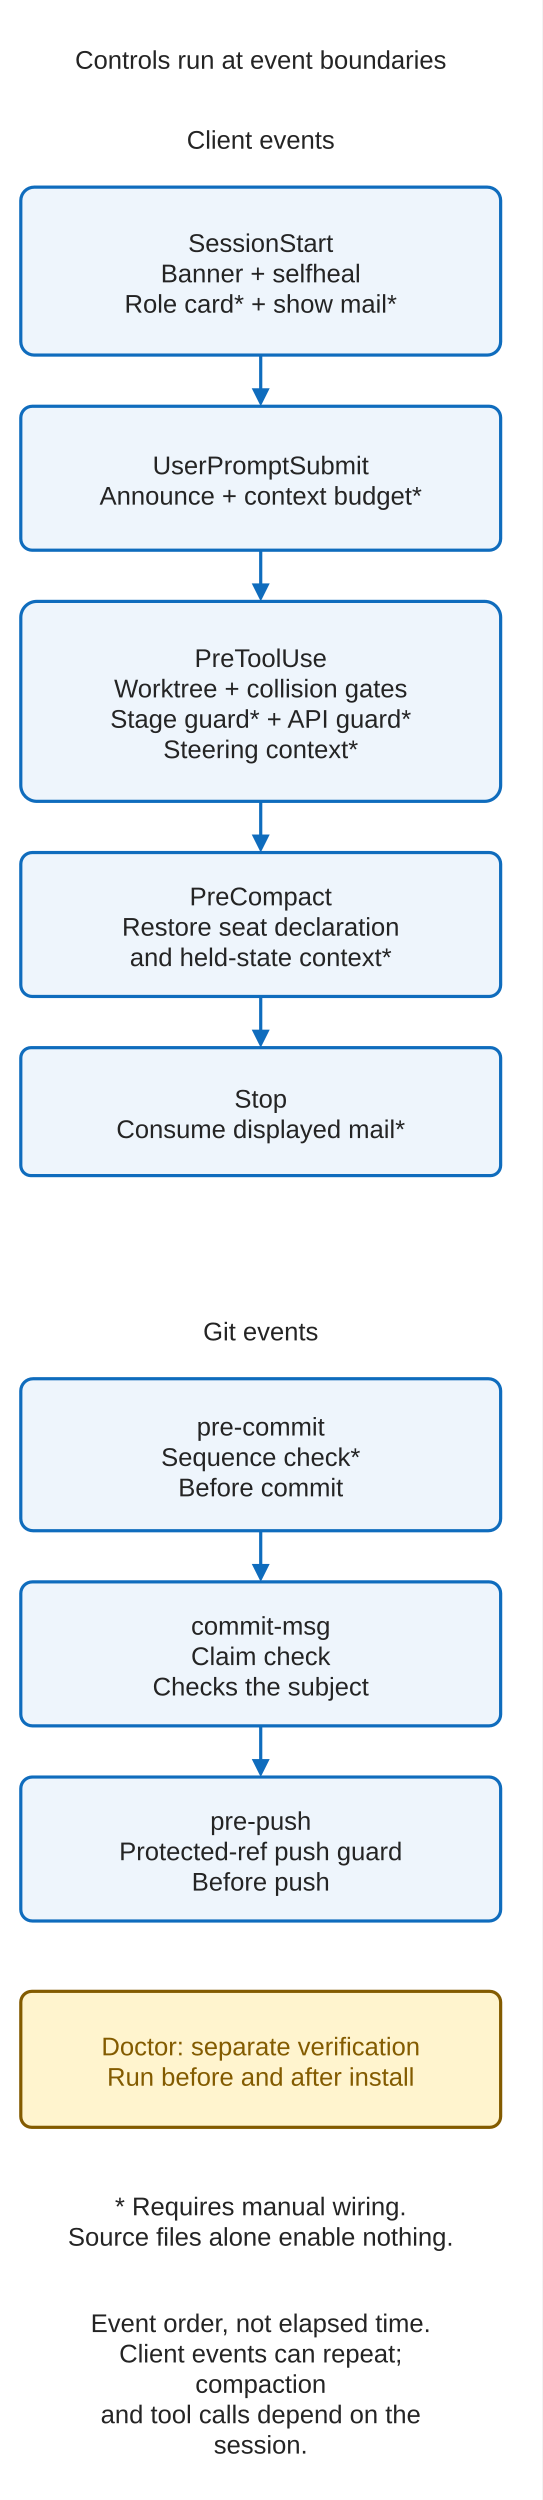
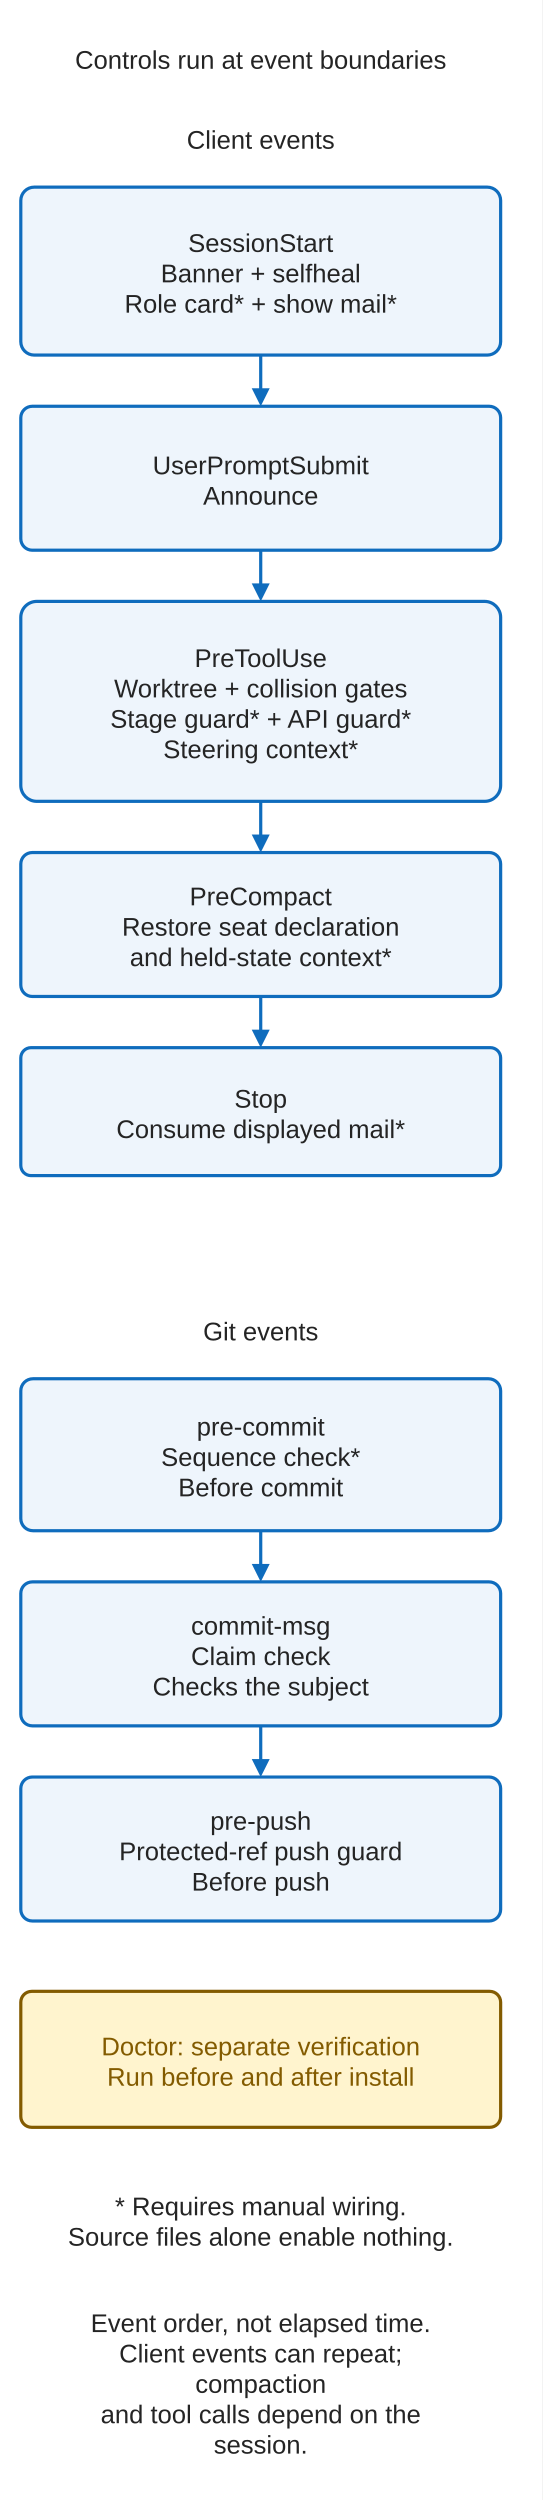
- <svg xmlns="http://www.w3.org/2000/svg" style="background: #ffffff; background-color: #ffffff; color-scheme: light;" version="1.1" width="339px" height="1563px" viewBox="0 0 339 1563" content="&lt;mxfile host=&quot;Electron&quot;&gt;&#10;  &lt;diagram name=&quot;Mobile&quot; id=&quot;mobile&quot;&gt;&#10;    &lt;mxGraphModel dx=&quot;-174&quot; dy=&quot;-392&quot; grid=&quot;0&quot; gridSize=&quot;10&quot; guides=&quot;1&quot; tooltips=&quot;1&quot; connect=&quot;1&quot; arrows=&quot;1&quot; fold=&quot;0&quot; page=&quot;0&quot; pageScale=&quot;1&quot; pageWidth=&quot;850&quot; pageHeight=&quot;1100&quot; background=&quot;#ffffff&quot; math=&quot;0&quot; shadow=&quot;0&quot; adaptiveColors=&quot;none&quot;&gt;&#10;      &lt;root&gt;&#10;        &lt;mxCell id=&quot;0&quot; /&gt;&#10;        &lt;mxCell id=&quot;1&quot; parent=&quot;0&quot; /&gt;&#10;        &lt;mxCell id=&quot;2&quot; parent=&quot;1&quot; style=&quot;whiteSpace=nowrap;html=0;fontFamily=Arial;fontSize=16;fontColor=#242424;fillColor=#eef5fc;strokeColor=#0f6cbd;strokeWidth=2;spacing=8;shape=label;fillColor=#ffffff;strokeColor=none;&quot; value=&quot;Controls run at event boundaries&quot; vertex=&quot;1&quot;&gt;&#10;          &lt;mxGeometry height=&quot;48&quot; width=&quot;300&quot; as=&quot;geometry&quot; /&gt;&#10;        &lt;/mxCell&gt;&#10;        &lt;mxCell id=&quot;3&quot; parent=&quot;1&quot; style=&quot;whiteSpace=nowrap;html=0;fontFamily=Arial;fontSize=16;fontColor=#242424;fillColor=#eef5fc;strokeColor=#0f6cbd;strokeWidth=2;spacing=8;shape=label;fillColor=#ffffff;strokeColor=none;&quot; value=&quot;Client events&quot; vertex=&quot;1&quot;&gt;&#10;          &lt;mxGeometry height=&quot;38&quot; width=&quot;300&quot; y=&quot;55&quot; as=&quot;geometry&quot; /&gt;&#10;        &lt;/mxCell&gt;&#10;        &lt;mxCell id=&quot;4&quot; parent=&quot;1&quot; style=&quot;whiteSpace=nowrap;html=0;fontFamily=Arial;fontSize=16;fontColor=#242424;fillColor=#eef5fc;strokeColor=#0f6cbd;strokeWidth=2;spacing=8;rounded=1;arcSize=8;&quot; value=&quot;SessionStart&amp;#xa;Banner + selfheal&amp;#xa;Role card* + show mail*&quot; vertex=&quot;1&quot;&gt;&#10;          &lt;mxGeometry height=&quot;105&quot; width=&quot;300&quot; y=&quot;105&quot; as=&quot;geometry&quot; /&gt;&#10;        &lt;/mxCell&gt;&#10;        &lt;mxCell id=&quot;5&quot; parent=&quot;1&quot; style=&quot;whiteSpace=nowrap;html=0;fontFamily=Arial;fontSize=16;fontColor=#242424;fillColor=#eef5fc;strokeColor=#0f6cbd;strokeWidth=2;spacing=8;rounded=1;arcSize=8;&quot; value=&quot;UserPromptSubmit&amp;#xa;Announce + context budget*&quot; vertex=&quot;1&quot;&gt;&#10;          &lt;mxGeometry height=&quot;90&quot; width=&quot;300&quot; y=&quot;242&quot; as=&quot;geometry&quot; /&gt;&#10;        &lt;/mxCell&gt;&#10;        &lt;mxCell id=&quot;6&quot; edge=&quot;1&quot; parent=&quot;1&quot; source=&quot;4&quot; style=&quot;edgeStyle=orthogonalEdgeStyle;rounded=0;html=0;fontFamily=Arial;fontSize=16;fontColor=#242424;labelBackgroundColor=#ffffff;strokeColor=#0f6cbd;strokeWidth=2;endArrow=block;&quot; target=&quot;5&quot; value=&quot;&quot;&gt;&#10;          &lt;mxGeometry relative=&quot;1&quot; as=&quot;geometry&quot; /&gt;&#10;        &lt;/mxCell&gt;&#10;        &lt;mxCell id=&quot;7&quot; parent=&quot;1&quot; style=&quot;whiteSpace=nowrap;html=0;fontFamily=Arial;fontSize=16;fontColor=#242424;fillColor=#eef5fc;strokeColor=#0f6cbd;strokeWidth=2;spacing=8;rounded=1;arcSize=8;&quot; value=&quot;PreToolUse&amp;#xa;Worktree + collision gates&amp;#xa;Stage guard* + API guard*&amp;#xa;Steering context*&quot; vertex=&quot;1&quot;&gt;&#10;          &lt;mxGeometry height=&quot;125&quot; width=&quot;300&quot; y=&quot;364&quot; as=&quot;geometry&quot; /&gt;&#10;        &lt;/mxCell&gt;&#10;        &lt;mxCell id=&quot;8&quot; edge=&quot;1&quot; parent=&quot;1&quot; source=&quot;5&quot; style=&quot;edgeStyle=orthogonalEdgeStyle;rounded=0;html=0;fontFamily=Arial;fontSize=16;fontColor=#242424;labelBackgroundColor=#ffffff;strokeColor=#0f6cbd;strokeWidth=2;endArrow=block;&quot; target=&quot;7&quot; value=&quot;&quot;&gt;&#10;          &lt;mxGeometry relative=&quot;1&quot; as=&quot;geometry&quot; /&gt;&#10;        &lt;/mxCell&gt;&#10;        &lt;mxCell id=&quot;9&quot; parent=&quot;1&quot; style=&quot;whiteSpace=nowrap;html=0;fontFamily=Arial;fontSize=16;fontColor=#242424;fillColor=#eef5fc;strokeColor=#0f6cbd;strokeWidth=2;spacing=8;rounded=1;arcSize=8;&quot; value=&quot;PreCompact&amp;#xa;Restore seat declaration&amp;#xa;and held-state context*&quot; vertex=&quot;1&quot;&gt;&#10;          &lt;mxGeometry height=&quot;90&quot; width=&quot;300&quot; y=&quot;521&quot; as=&quot;geometry&quot; /&gt;&#10;        &lt;/mxCell&gt;&#10;        &lt;mxCell id=&quot;10&quot; edge=&quot;1&quot; parent=&quot;1&quot; source=&quot;7&quot; style=&quot;edgeStyle=orthogonalEdgeStyle;rounded=0;html=0;fontFamily=Arial;fontSize=16;fontColor=#242424;labelBackgroundColor=#ffffff;strokeColor=#0f6cbd;strokeWidth=2;endArrow=block;&quot; target=&quot;9&quot; value=&quot;&quot;&gt;&#10;          &lt;mxGeometry relative=&quot;1&quot; as=&quot;geometry&quot; /&gt;&#10;        &lt;/mxCell&gt;&#10;        &lt;mxCell id=&quot;11&quot; parent=&quot;1&quot; style=&quot;whiteSpace=nowrap;html=0;fontFamily=Arial;fontSize=16;fontColor=#242424;fillColor=#eef5fc;strokeColor=#0f6cbd;strokeWidth=2;spacing=8;rounded=1;arcSize=8;&quot; value=&quot;Stop&amp;#xa;Consume displayed mail*&quot; vertex=&quot;1&quot;&gt;&#10;          &lt;mxGeometry height=&quot;80&quot; width=&quot;300&quot; y=&quot;643&quot; as=&quot;geometry&quot; /&gt;&#10;        &lt;/mxCell&gt;&#10;        &lt;mxCell id=&quot;12&quot; edge=&quot;1&quot; parent=&quot;1&quot; source=&quot;9&quot; style=&quot;edgeStyle=orthogonalEdgeStyle;rounded=0;html=0;fontFamily=Arial;fontSize=16;fontColor=#242424;labelBackgroundColor=#ffffff;strokeColor=#0f6cbd;strokeWidth=2;endArrow=block;&quot; target=&quot;11&quot; value=&quot;&quot;&gt;&#10;          &lt;mxGeometry relative=&quot;1&quot; as=&quot;geometry&quot; /&gt;&#10;        &lt;/mxCell&gt;&#10;        &lt;mxCell id=&quot;13&quot; parent=&quot;1&quot; style=&quot;whiteSpace=nowrap;html=0;fontFamily=Arial;fontSize=16;fontColor=#242424;fillColor=#eef5fc;strokeColor=#0f6cbd;strokeWidth=2;spacing=8;shape=label;fillColor=#ffffff;strokeColor=none;&quot; value=&quot;Git events&quot; vertex=&quot;1&quot;&gt;&#10;          &lt;mxGeometry height=&quot;38&quot; width=&quot;300&quot; y=&quot;800&quot; as=&quot;geometry&quot; /&gt;&#10;        &lt;/mxCell&gt;&#10;        &lt;mxCell id=&quot;14&quot; parent=&quot;1&quot; style=&quot;whiteSpace=nowrap;html=0;fontFamily=Arial;fontSize=16;fontColor=#242424;fillColor=#eef5fc;strokeColor=#0f6cbd;strokeWidth=2;spacing=8;rounded=1;arcSize=8;&quot; value=&quot;pre-commit&amp;#xa;Sequence check*&amp;#xa;Before commit&quot; vertex=&quot;1&quot;&gt;&#10;          &lt;mxGeometry height=&quot;95&quot; width=&quot;300&quot; y=&quot;850&quot; as=&quot;geometry&quot; /&gt;&#10;        &lt;/mxCell&gt;&#10;        &lt;mxCell id=&quot;15&quot; parent=&quot;1&quot; style=&quot;whiteSpace=nowrap;html=0;fontFamily=Arial;fontSize=16;fontColor=#242424;fillColor=#eef5fc;strokeColor=#0f6cbd;strokeWidth=2;spacing=8;rounded=1;arcSize=8;&quot; value=&quot;commit-msg&amp;#xa;Claim check&amp;#xa;Checks the subject&quot; vertex=&quot;1&quot;&gt;&#10;          &lt;mxGeometry height=&quot;90&quot; width=&quot;300&quot; y=&quot;977&quot; as=&quot;geometry&quot; /&gt;&#10;        &lt;/mxCell&gt;&#10;        &lt;mxCell id=&quot;16&quot; edge=&quot;1&quot; parent=&quot;1&quot; source=&quot;14&quot; style=&quot;edgeStyle=orthogonalEdgeStyle;rounded=0;html=0;fontFamily=Arial;fontSize=16;fontColor=#242424;labelBackgroundColor=#ffffff;strokeColor=#0f6cbd;strokeWidth=2;endArrow=block;&quot; target=&quot;15&quot; value=&quot;&quot;&gt;&#10;          &lt;mxGeometry relative=&quot;1&quot; as=&quot;geometry&quot; /&gt;&#10;        &lt;/mxCell&gt;&#10;        &lt;mxCell id=&quot;17&quot; parent=&quot;1&quot; style=&quot;whiteSpace=nowrap;html=0;fontFamily=Arial;fontSize=16;fontColor=#242424;fillColor=#eef5fc;strokeColor=#0f6cbd;strokeWidth=2;spacing=8;rounded=1;arcSize=8;&quot; value=&quot;pre-push&amp;#xa;Protected-ref push guard&amp;#xa;Before push&quot; vertex=&quot;1&quot;&gt;&#10;          &lt;mxGeometry height=&quot;90&quot; width=&quot;300&quot; y=&quot;1099&quot; as=&quot;geometry&quot; /&gt;&#10;        &lt;/mxCell&gt;&#10;        &lt;mxCell id=&quot;18&quot; edge=&quot;1&quot; parent=&quot;1&quot; source=&quot;15&quot; style=&quot;edgeStyle=orthogonalEdgeStyle;rounded=0;html=0;fontFamily=Arial;fontSize=16;fontColor=#242424;labelBackgroundColor=#ffffff;strokeColor=#0f6cbd;strokeWidth=2;endArrow=block;&quot; target=&quot;17&quot; value=&quot;&quot;&gt;&#10;          &lt;mxGeometry relative=&quot;1&quot; as=&quot;geometry&quot; /&gt;&#10;        &lt;/mxCell&gt;&#10;        &lt;mxCell id=&quot;19&quot; parent=&quot;1&quot; style=&quot;whiteSpace=nowrap;html=0;fontFamily=Arial;fontSize=16;fontColor=#835b00;fillColor=#fff4ce;strokeColor=#835b00;strokeWidth=2;spacing=8;rounded=1;arcSize=8;&quot; value=&quot;Doctor: separate verification&amp;#xa;Run before and after install&quot; vertex=&quot;1&quot;&gt;&#10;          &lt;mxGeometry height=&quot;85&quot; width=&quot;300&quot; y=&quot;1233&quot; as=&quot;geometry&quot; /&gt;&#10;        &lt;/mxCell&gt;&#10;        &lt;mxCell id=&quot;20&quot; parent=&quot;1&quot; style=&quot;whiteSpace=nowrap;html=0;fontFamily=Arial;fontSize=16;fontColor=#242424;fillColor=#eef5fc;strokeColor=#0f6cbd;strokeWidth=2;spacing=8;shape=label;fillColor=#ffffff;strokeColor=none;&quot; value=&quot;* Requires manual wiring.&amp;#xa;Source files alone enable nothing.&quot; vertex=&quot;1&quot;&gt;&#10;          &lt;mxGeometry height=&quot;75&quot; width=&quot;300&quot; y=&quot;1338&quot; as=&quot;geometry&quot; /&gt;&#10;        &lt;/mxCell&gt;&#10;        &lt;mxCell id=&quot;21&quot; parent=&quot;1&quot; style=&quot;whiteSpace=nowrap;html=0;fontFamily=Arial;fontSize=16;fontColor=#242424;fillColor=#eef5fc;strokeColor=#0f6cbd;strokeWidth=2;spacing=8;shape=label;fillColor=#ffffff;strokeColor=none;&quot; value=&quot;Event order, not elapsed time.&amp;#xa;Client events can repeat;&amp;#xa;compaction&amp;#xa;and tool calls depend on the&amp;#xa;session.&quot; vertex=&quot;1&quot;&gt;&#10;          &lt;mxGeometry height=&quot;88&quot; width=&quot;300&quot; y=&quot;1433&quot; as=&quot;geometry&quot; /&gt;&#10;        &lt;/mxCell&gt;&#10;      &lt;/root&gt;&#10;    &lt;/mxGraphModel&gt;&#10;  &lt;/diagram&gt;&#10;&lt;/mxfile&gt;&#10;">
+ <svg xmlns="http://www.w3.org/2000/svg" style="background: #ffffff; background-color: #ffffff; color-scheme: light;" version="1.1" width="339px" height="1563px" viewBox="0 0 339 1563" content="&lt;mxfile host=&quot;Electron&quot;&gt;&#10;  &lt;diagram name=&quot;Mobile&quot; id=&quot;mobile&quot;&gt;&#10;    &lt;mxGraphModel dx=&quot;-174&quot; dy=&quot;-392&quot; grid=&quot;0&quot; gridSize=&quot;10&quot; guides=&quot;1&quot; tooltips=&quot;1&quot; connect=&quot;1&quot; arrows=&quot;1&quot; fold=&quot;0&quot; page=&quot;0&quot; pageScale=&quot;1&quot; pageWidth=&quot;850&quot; pageHeight=&quot;1100&quot; background=&quot;#ffffff&quot; math=&quot;0&quot; shadow=&quot;0&quot; adaptiveColors=&quot;none&quot;&gt;&#10;      &lt;root&gt;&#10;        &lt;mxCell id=&quot;0&quot; /&gt;&#10;        &lt;mxCell id=&quot;1&quot; parent=&quot;0&quot; /&gt;&#10;        &lt;mxCell id=&quot;2&quot; parent=&quot;1&quot; style=&quot;whiteSpace=nowrap;html=0;fontFamily=Arial;fontSize=16;fontColor=#242424;fillColor=#eef5fc;strokeColor=#0f6cbd;strokeWidth=2;spacing=8;shape=label;fillColor=#ffffff;strokeColor=none;&quot; value=&quot;Controls run at event boundaries&quot; vertex=&quot;1&quot;&gt;&#10;          &lt;mxGeometry height=&quot;48&quot; width=&quot;300&quot; as=&quot;geometry&quot; /&gt;&#10;        &lt;/mxCell&gt;&#10;        &lt;mxCell id=&quot;3&quot; parent=&quot;1&quot; style=&quot;whiteSpace=nowrap;html=0;fontFamily=Arial;fontSize=16;fontColor=#242424;fillColor=#eef5fc;strokeColor=#0f6cbd;strokeWidth=2;spacing=8;shape=label;fillColor=#ffffff;strokeColor=none;&quot; value=&quot;Client events&quot; vertex=&quot;1&quot;&gt;&#10;          &lt;mxGeometry height=&quot;38&quot; width=&quot;300&quot; y=&quot;55&quot; as=&quot;geometry&quot; /&gt;&#10;        &lt;/mxCell&gt;&#10;        &lt;mxCell id=&quot;4&quot; parent=&quot;1&quot; style=&quot;whiteSpace=nowrap;html=0;fontFamily=Arial;fontSize=16;fontColor=#242424;fillColor=#eef5fc;strokeColor=#0f6cbd;strokeWidth=2;spacing=8;rounded=1;arcSize=8;&quot; value=&quot;SessionStart&amp;#xa;Banner + selfheal&amp;#xa;Role card* + show mail*&quot; vertex=&quot;1&quot;&gt;&#10;          &lt;mxGeometry height=&quot;105&quot; width=&quot;300&quot; y=&quot;105&quot; as=&quot;geometry&quot; /&gt;&#10;        &lt;/mxCell&gt;&#10;        &lt;mxCell id=&quot;5&quot; parent=&quot;1&quot; style=&quot;whiteSpace=nowrap;html=0;fontFamily=Arial;fontSize=16;fontColor=#242424;fillColor=#eef5fc;strokeColor=#0f6cbd;strokeWidth=2;spacing=8;rounded=1;arcSize=8;&quot; value=&quot;UserPromptSubmit&amp;#xa;Announce&quot; vertex=&quot;1&quot;&gt;&#10;          &lt;mxGeometry height=&quot;90&quot; width=&quot;300&quot; y=&quot;242&quot; as=&quot;geometry&quot; /&gt;&#10;        &lt;/mxCell&gt;&#10;        &lt;mxCell id=&quot;6&quot; edge=&quot;1&quot; parent=&quot;1&quot; source=&quot;4&quot; style=&quot;edgeStyle=orthogonalEdgeStyle;rounded=0;html=0;fontFamily=Arial;fontSize=16;fontColor=#242424;labelBackgroundColor=#ffffff;strokeColor=#0f6cbd;strokeWidth=2;endArrow=block;&quot; target=&quot;5&quot; value=&quot;&quot;&gt;&#10;          &lt;mxGeometry relative=&quot;1&quot; as=&quot;geometry&quot; /&gt;&#10;        &lt;/mxCell&gt;&#10;        &lt;mxCell id=&quot;7&quot; parent=&quot;1&quot; style=&quot;whiteSpace=nowrap;html=0;fontFamily=Arial;fontSize=16;fontColor=#242424;fillColor=#eef5fc;strokeColor=#0f6cbd;strokeWidth=2;spacing=8;rounded=1;arcSize=8;&quot; value=&quot;PreToolUse&amp;#xa;Worktree + collision gates&amp;#xa;Stage guard* + API guard*&amp;#xa;Steering context*&quot; vertex=&quot;1&quot;&gt;&#10;          &lt;mxGeometry height=&quot;125&quot; width=&quot;300&quot; y=&quot;364&quot; as=&quot;geometry&quot; /&gt;&#10;        &lt;/mxCell&gt;&#10;        &lt;mxCell id=&quot;8&quot; edge=&quot;1&quot; parent=&quot;1&quot; source=&quot;5&quot; style=&quot;edgeStyle=orthogonalEdgeStyle;rounded=0;html=0;fontFamily=Arial;fontSize=16;fontColor=#242424;labelBackgroundColor=#ffffff;strokeColor=#0f6cbd;strokeWidth=2;endArrow=block;&quot; target=&quot;7&quot; value=&quot;&quot;&gt;&#10;          &lt;mxGeometry relative=&quot;1&quot; as=&quot;geometry&quot; /&gt;&#10;        &lt;/mxCell&gt;&#10;        &lt;mxCell id=&quot;9&quot; parent=&quot;1&quot; style=&quot;whiteSpace=nowrap;html=0;fontFamily=Arial;fontSize=16;fontColor=#242424;fillColor=#eef5fc;strokeColor=#0f6cbd;strokeWidth=2;spacing=8;rounded=1;arcSize=8;&quot; value=&quot;PreCompact&amp;#xa;Restore seat declaration&amp;#xa;and held-state context*&quot; vertex=&quot;1&quot;&gt;&#10;          &lt;mxGeometry height=&quot;90&quot; width=&quot;300&quot; y=&quot;521&quot; as=&quot;geometry&quot; /&gt;&#10;        &lt;/mxCell&gt;&#10;        &lt;mxCell id=&quot;10&quot; edge=&quot;1&quot; parent=&quot;1&quot; source=&quot;7&quot; style=&quot;edgeStyle=orthogonalEdgeStyle;rounded=0;html=0;fontFamily=Arial;fontSize=16;fontColor=#242424;labelBackgroundColor=#ffffff;strokeColor=#0f6cbd;strokeWidth=2;endArrow=block;&quot; target=&quot;9&quot; value=&quot;&quot;&gt;&#10;          &lt;mxGeometry relative=&quot;1&quot; as=&quot;geometry&quot; /&gt;&#10;        &lt;/mxCell&gt;&#10;        &lt;mxCell id=&quot;11&quot; parent=&quot;1&quot; style=&quot;whiteSpace=nowrap;html=0;fontFamily=Arial;fontSize=16;fontColor=#242424;fillColor=#eef5fc;strokeColor=#0f6cbd;strokeWidth=2;spacing=8;rounded=1;arcSize=8;&quot; value=&quot;Stop&amp;#xa;Consume displayed mail*&quot; vertex=&quot;1&quot;&gt;&#10;          &lt;mxGeometry height=&quot;80&quot; width=&quot;300&quot; y=&quot;643&quot; as=&quot;geometry&quot; /&gt;&#10;        &lt;/mxCell&gt;&#10;        &lt;mxCell id=&quot;12&quot; edge=&quot;1&quot; parent=&quot;1&quot; source=&quot;9&quot; style=&quot;edgeStyle=orthogonalEdgeStyle;rounded=0;html=0;fontFamily=Arial;fontSize=16;fontColor=#242424;labelBackgroundColor=#ffffff;strokeColor=#0f6cbd;strokeWidth=2;endArrow=block;&quot; target=&quot;11&quot; value=&quot;&quot;&gt;&#10;          &lt;mxGeometry relative=&quot;1&quot; as=&quot;geometry&quot; /&gt;&#10;        &lt;/mxCell&gt;&#10;        &lt;mxCell id=&quot;13&quot; parent=&quot;1&quot; style=&quot;whiteSpace=nowrap;html=0;fontFamily=Arial;fontSize=16;fontColor=#242424;fillColor=#eef5fc;strokeColor=#0f6cbd;strokeWidth=2;spacing=8;shape=label;fillColor=#ffffff;strokeColor=none;&quot; value=&quot;Git events&quot; vertex=&quot;1&quot;&gt;&#10;          &lt;mxGeometry height=&quot;38&quot; width=&quot;300&quot; y=&quot;800&quot; as=&quot;geometry&quot; /&gt;&#10;        &lt;/mxCell&gt;&#10;        &lt;mxCell id=&quot;14&quot; parent=&quot;1&quot; style=&quot;whiteSpace=nowrap;html=0;fontFamily=Arial;fontSize=16;fontColor=#242424;fillColor=#eef5fc;strokeColor=#0f6cbd;strokeWidth=2;spacing=8;rounded=1;arcSize=8;&quot; value=&quot;pre-commit&amp;#xa;Sequence check*&amp;#xa;Before commit&quot; vertex=&quot;1&quot;&gt;&#10;          &lt;mxGeometry height=&quot;95&quot; width=&quot;300&quot; y=&quot;850&quot; as=&quot;geometry&quot; /&gt;&#10;        &lt;/mxCell&gt;&#10;        &lt;mxCell id=&quot;15&quot; parent=&quot;1&quot; style=&quot;whiteSpace=nowrap;html=0;fontFamily=Arial;fontSize=16;fontColor=#242424;fillColor=#eef5fc;strokeColor=#0f6cbd;strokeWidth=2;spacing=8;rounded=1;arcSize=8;&quot; value=&quot;commit-msg&amp;#xa;Claim check&amp;#xa;Checks the subject&quot; vertex=&quot;1&quot;&gt;&#10;          &lt;mxGeometry height=&quot;90&quot; width=&quot;300&quot; y=&quot;977&quot; as=&quot;geometry&quot; /&gt;&#10;        &lt;/mxCell&gt;&#10;        &lt;mxCell id=&quot;16&quot; edge=&quot;1&quot; parent=&quot;1&quot; source=&quot;14&quot; style=&quot;edgeStyle=orthogonalEdgeStyle;rounded=0;html=0;fontFamily=Arial;fontSize=16;fontColor=#242424;labelBackgroundColor=#ffffff;strokeColor=#0f6cbd;strokeWidth=2;endArrow=block;&quot; target=&quot;15&quot; value=&quot;&quot;&gt;&#10;          &lt;mxGeometry relative=&quot;1&quot; as=&quot;geometry&quot; /&gt;&#10;        &lt;/mxCell&gt;&#10;        &lt;mxCell id=&quot;17&quot; parent=&quot;1&quot; style=&quot;whiteSpace=nowrap;html=0;fontFamily=Arial;fontSize=16;fontColor=#242424;fillColor=#eef5fc;strokeColor=#0f6cbd;strokeWidth=2;spacing=8;rounded=1;arcSize=8;&quot; value=&quot;pre-push&amp;#xa;Protected-ref push guard&amp;#xa;Before push&quot; vertex=&quot;1&quot;&gt;&#10;          &lt;mxGeometry height=&quot;90&quot; width=&quot;300&quot; y=&quot;1099&quot; as=&quot;geometry&quot; /&gt;&#10;        &lt;/mxCell&gt;&#10;        &lt;mxCell id=&quot;18&quot; edge=&quot;1&quot; parent=&quot;1&quot; source=&quot;15&quot; style=&quot;edgeStyle=orthogonalEdgeStyle;rounded=0;html=0;fontFamily=Arial;fontSize=16;fontColor=#242424;labelBackgroundColor=#ffffff;strokeColor=#0f6cbd;strokeWidth=2;endArrow=block;&quot; target=&quot;17&quot; value=&quot;&quot;&gt;&#10;          &lt;mxGeometry relative=&quot;1&quot; as=&quot;geometry&quot; /&gt;&#10;        &lt;/mxCell&gt;&#10;        &lt;mxCell id=&quot;19&quot; parent=&quot;1&quot; style=&quot;whiteSpace=nowrap;html=0;fontFamily=Arial;fontSize=16;fontColor=#835b00;fillColor=#fff4ce;strokeColor=#835b00;strokeWidth=2;spacing=8;rounded=1;arcSize=8;&quot; value=&quot;Doctor: separate verification&amp;#xa;Run before and after install&quot; vertex=&quot;1&quot;&gt;&#10;          &lt;mxGeometry height=&quot;85&quot; width=&quot;300&quot; y=&quot;1233&quot; as=&quot;geometry&quot; /&gt;&#10;        &lt;/mxCell&gt;&#10;        &lt;mxCell id=&quot;20&quot; parent=&quot;1&quot; style=&quot;whiteSpace=nowrap;html=0;fontFamily=Arial;fontSize=16;fontColor=#242424;fillColor=#eef5fc;strokeColor=#0f6cbd;strokeWidth=2;spacing=8;shape=label;fillColor=#ffffff;strokeColor=none;&quot; value=&quot;* Requires manual wiring.&amp;#xa;Source files alone enable nothing.&quot; vertex=&quot;1&quot;&gt;&#10;          &lt;mxGeometry height=&quot;75&quot; width=&quot;300&quot; y=&quot;1338&quot; as=&quot;geometry&quot; /&gt;&#10;        &lt;/mxCell&gt;&#10;        &lt;mxCell id=&quot;21&quot; parent=&quot;1&quot; style=&quot;whiteSpace=nowrap;html=0;fontFamily=Arial;fontSize=16;fontColor=#242424;fillColor=#eef5fc;strokeColor=#0f6cbd;strokeWidth=2;spacing=8;shape=label;fillColor=#ffffff;strokeColor=none;&quot; value=&quot;Event order, not elapsed time.&amp;#xa;Client events can repeat;&amp;#xa;compaction&amp;#xa;and tool calls depend on the&amp;#xa;session.&quot; vertex=&quot;1&quot;&gt;&#10;          &lt;mxGeometry height=&quot;88&quot; width=&quot;300&quot; y=&quot;1433&quot; as=&quot;geometry&quot; /&gt;&#10;        &lt;/mxCell&gt;&#10;      &lt;/root&gt;&#10;    &lt;/mxGraphModel&gt;&#10;  &lt;/diagram&gt;&#10;&lt;/mxfile&gt;&#10;">
  <defs />
  <rect fill="#ffffff" width="100%" height="100%" x="0" y="0" style="fill: rgb(255, 255, 255);" />
  <g>
    <g data-cell-id="0">
      <g data-cell-id="1">
        <g data-cell-id="2">
          <g>
            <rect x="13" y="12" width="300" height="48" fill="#ffffff" stroke="none" pointer-events="all" style="fill: rgb(255, 255, 255);" />
          </g>
          <g>
            <g fill="#242424" font-family="Arial" text-anchor="middle" font-size="16px" style="fill: rgb(36, 36, 36);">
              <text x="163" y="43">Controls run at event boundaries</text>
            </g>
          </g>
        </g>
        <g data-cell-id="3">
          <g>
            <rect x="13" y="67" width="300" height="38" fill="#ffffff" stroke="none" pointer-events="all" style="fill: rgb(255, 255, 255);" />
          </g>
          <g>
            <g fill="#242424" font-family="Arial" text-anchor="middle" font-size="16px" style="fill: rgb(36, 36, 36);">
              <text x="163" y="93">Client events</text>
            </g>
          </g>
        </g>
        <g data-cell-id="4">
          <g>
            <rect x="13" y="117" width="300" height="105" rx="8.4" ry="8.4" fill="#eef5fc" stroke="#0f6cbd" stroke-width="2" pointer-events="all" style="fill: rgb(238, 245, 252); stroke: rgb(15, 108, 189);" />
          </g>
          <g>
            <g fill="#242424" font-family="Arial" text-anchor="middle" font-size="16px" style="fill: rgb(36, 36, 36);">
              <text x="163" y="157.5">SessionStart</text>
              <text x="163" y="176.5">Banner + selfheal</text>
              <text x="163" y="195.5">Role card* + show mail*</text>
            </g>
          </g>
        </g>
        <g data-cell-id="5">
          <g>
            <rect x="13" y="254" width="300" height="90" rx="7.2" ry="7.2" fill="#eef5fc" stroke="#0f6cbd" stroke-width="2" pointer-events="all" style="fill: rgb(238, 245, 252); stroke: rgb(15, 108, 189);" />
          </g>
          <g>
            <g fill="#242424" font-family="Arial" text-anchor="middle" font-size="16px" style="fill: rgb(36, 36, 36);">
              <text x="163" y="296.5">UserPromptSubmit</text>
-               <text x="163" y="315.5">Announce + context budget*</text>
+               <text x="163" y="315.5">Announce</text>
            </g>
          </g>
        </g>
        <g data-cell-id="6">
          <g>
            <path d="M 163 222 L 163 243.76" fill="none" stroke="#0f6cbd" stroke-width="2" stroke-miterlimit="10" pointer-events="stroke" style="stroke: rgb(15, 108, 189);" />
            <path d="M 163 251.76 L 159 243.76 L 167 243.76 Z" fill="#0f6cbd" stroke="#0f6cbd" stroke-width="2" stroke-miterlimit="10" pointer-events="all" style="fill: rgb(15, 108, 189); stroke: rgb(15, 108, 189);" />
          </g>
        </g>
        <g data-cell-id="7">
          <g>
            <rect x="13" y="376" width="300" height="125" rx="10" ry="10" fill="#eef5fc" stroke="#0f6cbd" stroke-width="2" pointer-events="all" style="fill: rgb(238, 245, 252); stroke: rgb(15, 108, 189);" />
          </g>
          <g>
            <g fill="#242424" font-family="Arial" text-anchor="middle" font-size="16px" style="fill: rgb(36, 36, 36);">
              <text x="163" y="417">PreToolUse</text>
              <text x="163" y="436">Worktree + collision gates</text>
              <text x="163" y="455">Stage guard* + API guard*</text>
              <text x="163" y="474">Steering context*</text>
            </g>
          </g>
        </g>
        <g data-cell-id="8">
          <g>
            <path d="M 163 344 L 163 365.76" fill="none" stroke="#0f6cbd" stroke-width="2" stroke-miterlimit="10" pointer-events="stroke" style="stroke: rgb(15, 108, 189);" />
            <path d="M 163 373.76 L 159 365.76 L 167 365.76 Z" fill="#0f6cbd" stroke="#0f6cbd" stroke-width="2" stroke-miterlimit="10" pointer-events="all" style="fill: rgb(15, 108, 189); stroke: rgb(15, 108, 189);" />
          </g>
        </g>
        <g data-cell-id="9">
          <g>
            <rect x="13" y="533" width="300" height="90" rx="7.2" ry="7.2" fill="#eef5fc" stroke="#0f6cbd" stroke-width="2" pointer-events="all" style="fill: rgb(238, 245, 252); stroke: rgb(15, 108, 189);" />
          </g>
          <g>
            <g fill="#242424" font-family="Arial" text-anchor="middle" font-size="16px" style="fill: rgb(36, 36, 36);">
              <text x="163" y="566">PreCompact</text>
              <text x="163" y="585">Restore seat declaration</text>
              <text x="163" y="604">and held-state context*</text>
            </g>
          </g>
        </g>
        <g data-cell-id="10">
          <g>
            <path d="M 163 501 L 163 522.76" fill="none" stroke="#0f6cbd" stroke-width="2" stroke-miterlimit="10" pointer-events="stroke" style="stroke: rgb(15, 108, 189);" />
            <path d="M 163 530.76 L 159 522.76 L 167 522.76 Z" fill="#0f6cbd" stroke="#0f6cbd" stroke-width="2" stroke-miterlimit="10" pointer-events="all" style="fill: rgb(15, 108, 189); stroke: rgb(15, 108, 189);" />
          </g>
        </g>
        <g data-cell-id="11">
          <g>
            <rect x="13" y="655" width="300" height="80" rx="6.4" ry="6.4" fill="#eef5fc" stroke="#0f6cbd" stroke-width="2" pointer-events="all" style="fill: rgb(238, 245, 252); stroke: rgb(15, 108, 189);" />
          </g>
          <g>
            <g fill="#242424" font-family="Arial" text-anchor="middle" font-size="16px" style="fill: rgb(36, 36, 36);">
              <text x="163" y="692.5">Stop</text>
              <text x="163" y="711.5">Consume displayed mail*</text>
            </g>
          </g>
        </g>
        <g data-cell-id="12">
          <g>
            <path d="M 163 623 L 163 644.76" fill="none" stroke="#0f6cbd" stroke-width="2" stroke-miterlimit="10" pointer-events="stroke" style="stroke: rgb(15, 108, 189);" />
            <path d="M 163 652.76 L 159 644.76 L 167 644.76 Z" fill="#0f6cbd" stroke="#0f6cbd" stroke-width="2" stroke-miterlimit="10" pointer-events="all" style="fill: rgb(15, 108, 189); stroke: rgb(15, 108, 189);" />
          </g>
        </g>
        <g data-cell-id="13">
          <g>
            <rect x="13" y="812" width="300" height="38" fill="#ffffff" stroke="none" pointer-events="all" style="fill: rgb(255, 255, 255);" />
          </g>
          <g>
            <g fill="#242424" font-family="Arial" text-anchor="middle" font-size="16px" style="fill: rgb(36, 36, 36);">
              <text x="163" y="838">Git events</text>
            </g>
          </g>
        </g>
        <g data-cell-id="14">
          <g>
            <rect x="13" y="862" width="300" height="95" rx="7.6" ry="7.6" fill="#eef5fc" stroke="#0f6cbd" stroke-width="2" pointer-events="all" style="fill: rgb(238, 245, 252); stroke: rgb(15, 108, 189);" />
          </g>
          <g>
            <g fill="#242424" font-family="Arial" text-anchor="middle" font-size="16px" style="fill: rgb(36, 36, 36);">
              <text x="163" y="897.5">pre-commit</text>
              <text x="163" y="916.5">Sequence check*</text>
              <text x="163" y="935.5">Before commit</text>
            </g>
          </g>
        </g>
        <g data-cell-id="15">
          <g>
            <rect x="13" y="989" width="300" height="90" rx="7.2" ry="7.2" fill="#eef5fc" stroke="#0f6cbd" stroke-width="2" pointer-events="all" style="fill: rgb(238, 245, 252); stroke: rgb(15, 108, 189);" />
          </g>
          <g>
            <g fill="#242424" font-family="Arial" text-anchor="middle" font-size="16px" style="fill: rgb(36, 36, 36);">
              <text x="163" y="1022">commit-msg</text>
              <text x="163" y="1041">Claim check</text>
              <text x="163" y="1060">Checks the subject</text>
            </g>
          </g>
        </g>
        <g data-cell-id="16">
          <g>
            <path d="M 163 957 L 163 978.76" fill="none" stroke="#0f6cbd" stroke-width="2" stroke-miterlimit="10" pointer-events="stroke" style="stroke: rgb(15, 108, 189);" />
            <path d="M 163 986.76 L 159 978.76 L 167 978.76 Z" fill="#0f6cbd" stroke="#0f6cbd" stroke-width="2" stroke-miterlimit="10" pointer-events="all" style="fill: rgb(15, 108, 189); stroke: rgb(15, 108, 189);" />
          </g>
        </g>
        <g data-cell-id="17">
          <g>
            <rect x="13" y="1111" width="300" height="90" rx="7.2" ry="7.2" fill="#eef5fc" stroke="#0f6cbd" stroke-width="2" pointer-events="all" style="fill: rgb(238, 245, 252); stroke: rgb(15, 108, 189);" />
          </g>
          <g>
            <g fill="#242424" font-family="Arial" text-anchor="middle" font-size="16px" style="fill: rgb(36, 36, 36);">
              <text x="163" y="1144">pre-push</text>
              <text x="163" y="1163">Protected-ref push guard</text>
              <text x="163" y="1182">Before push</text>
            </g>
          </g>
        </g>
        <g data-cell-id="18">
          <g>
            <path d="M 163 1079 L 163 1100.76" fill="none" stroke="#0f6cbd" stroke-width="2" stroke-miterlimit="10" pointer-events="stroke" style="stroke: rgb(15, 108, 189);" />
            <path d="M 163 1108.76 L 159 1100.76 L 167 1100.76 Z" fill="#0f6cbd" stroke="#0f6cbd" stroke-width="2" stroke-miterlimit="10" pointer-events="all" style="fill: rgb(15, 108, 189); stroke: rgb(15, 108, 189);" />
          </g>
        </g>
        <g data-cell-id="19">
          <g>
            <rect x="13" y="1245" width="300" height="85" rx="6.8" ry="6.8" fill="#fff4ce" stroke="#835b00" stroke-width="2" pointer-events="all" style="fill: rgb(255, 244, 206); stroke: rgb(131, 91, 0);" />
          </g>
          <g>
            <g fill="#835b00" font-family="Arial" text-anchor="middle" font-size="16px" style="fill: rgb(131, 91, 0);">
              <text x="163" y="1285">Doctor: separate verification</text>
              <text x="163" y="1304">Run before and after install</text>
            </g>
          </g>
        </g>
        <g data-cell-id="20">
          <g>
            <rect x="13" y="1350" width="300" height="75" fill="#ffffff" stroke="none" pointer-events="all" style="fill: rgb(255, 255, 255);" />
          </g>
          <g>
            <g fill="#242424" font-family="Arial" text-anchor="middle" font-size="16px" style="fill: rgb(36, 36, 36);">
              <text x="163" y="1385">* Requires manual wiring.</text>
              <text x="163" y="1404">Source files alone enable nothing.</text>
            </g>
          </g>
        </g>
        <g data-cell-id="21">
          <g>
            <rect x="13" y="1445" width="300" height="88" fill="#ffffff" stroke="none" pointer-events="all" style="fill: rgb(255, 255, 255);" />
          </g>
          <g>
            <g fill="#242424" font-family="Arial" text-anchor="middle" font-size="16px" style="fill: rgb(36, 36, 36);">
              <text x="163" y="1458">Event order, not elapsed time.</text>
              <text x="163" y="1477">Client events can repeat;</text>
              <text x="163" y="1496">compaction</text>
              <text x="163" y="1515">and tool calls depend on the</text>
              <text x="163" y="1534">session.</text>
            </g>
          </g>
        </g>
      </g>
    </g>
  </g>
</svg>
